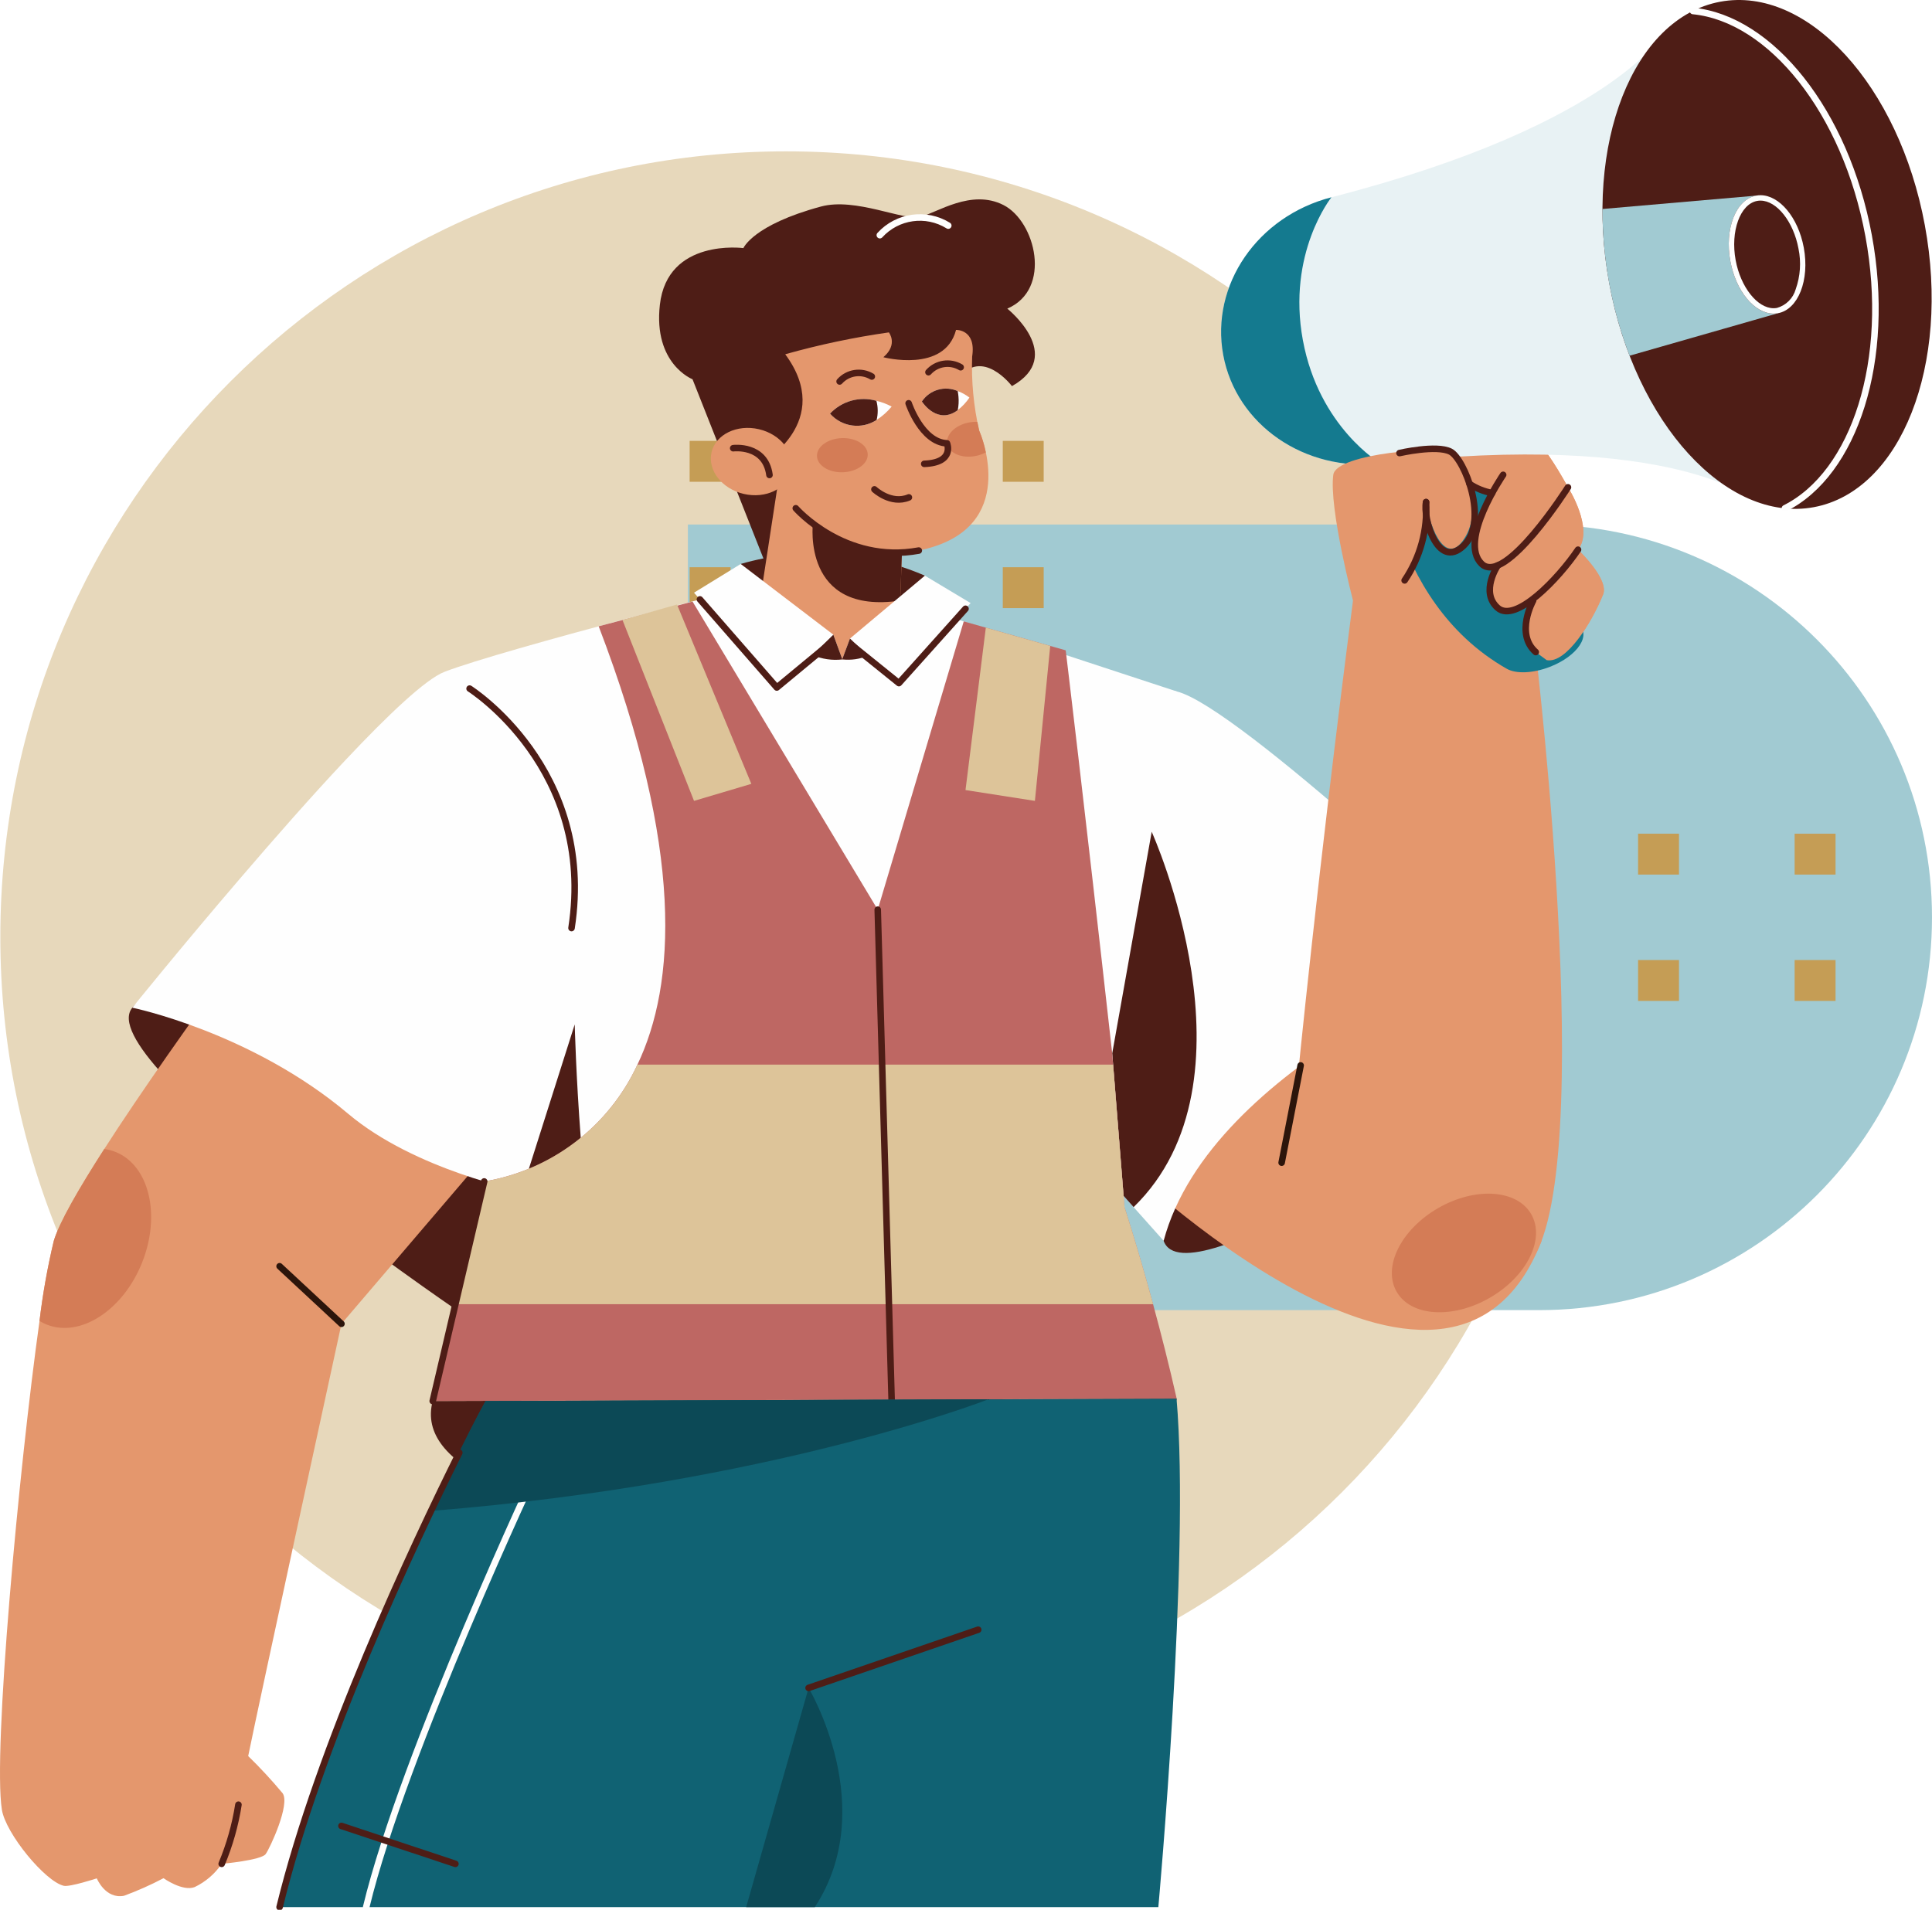
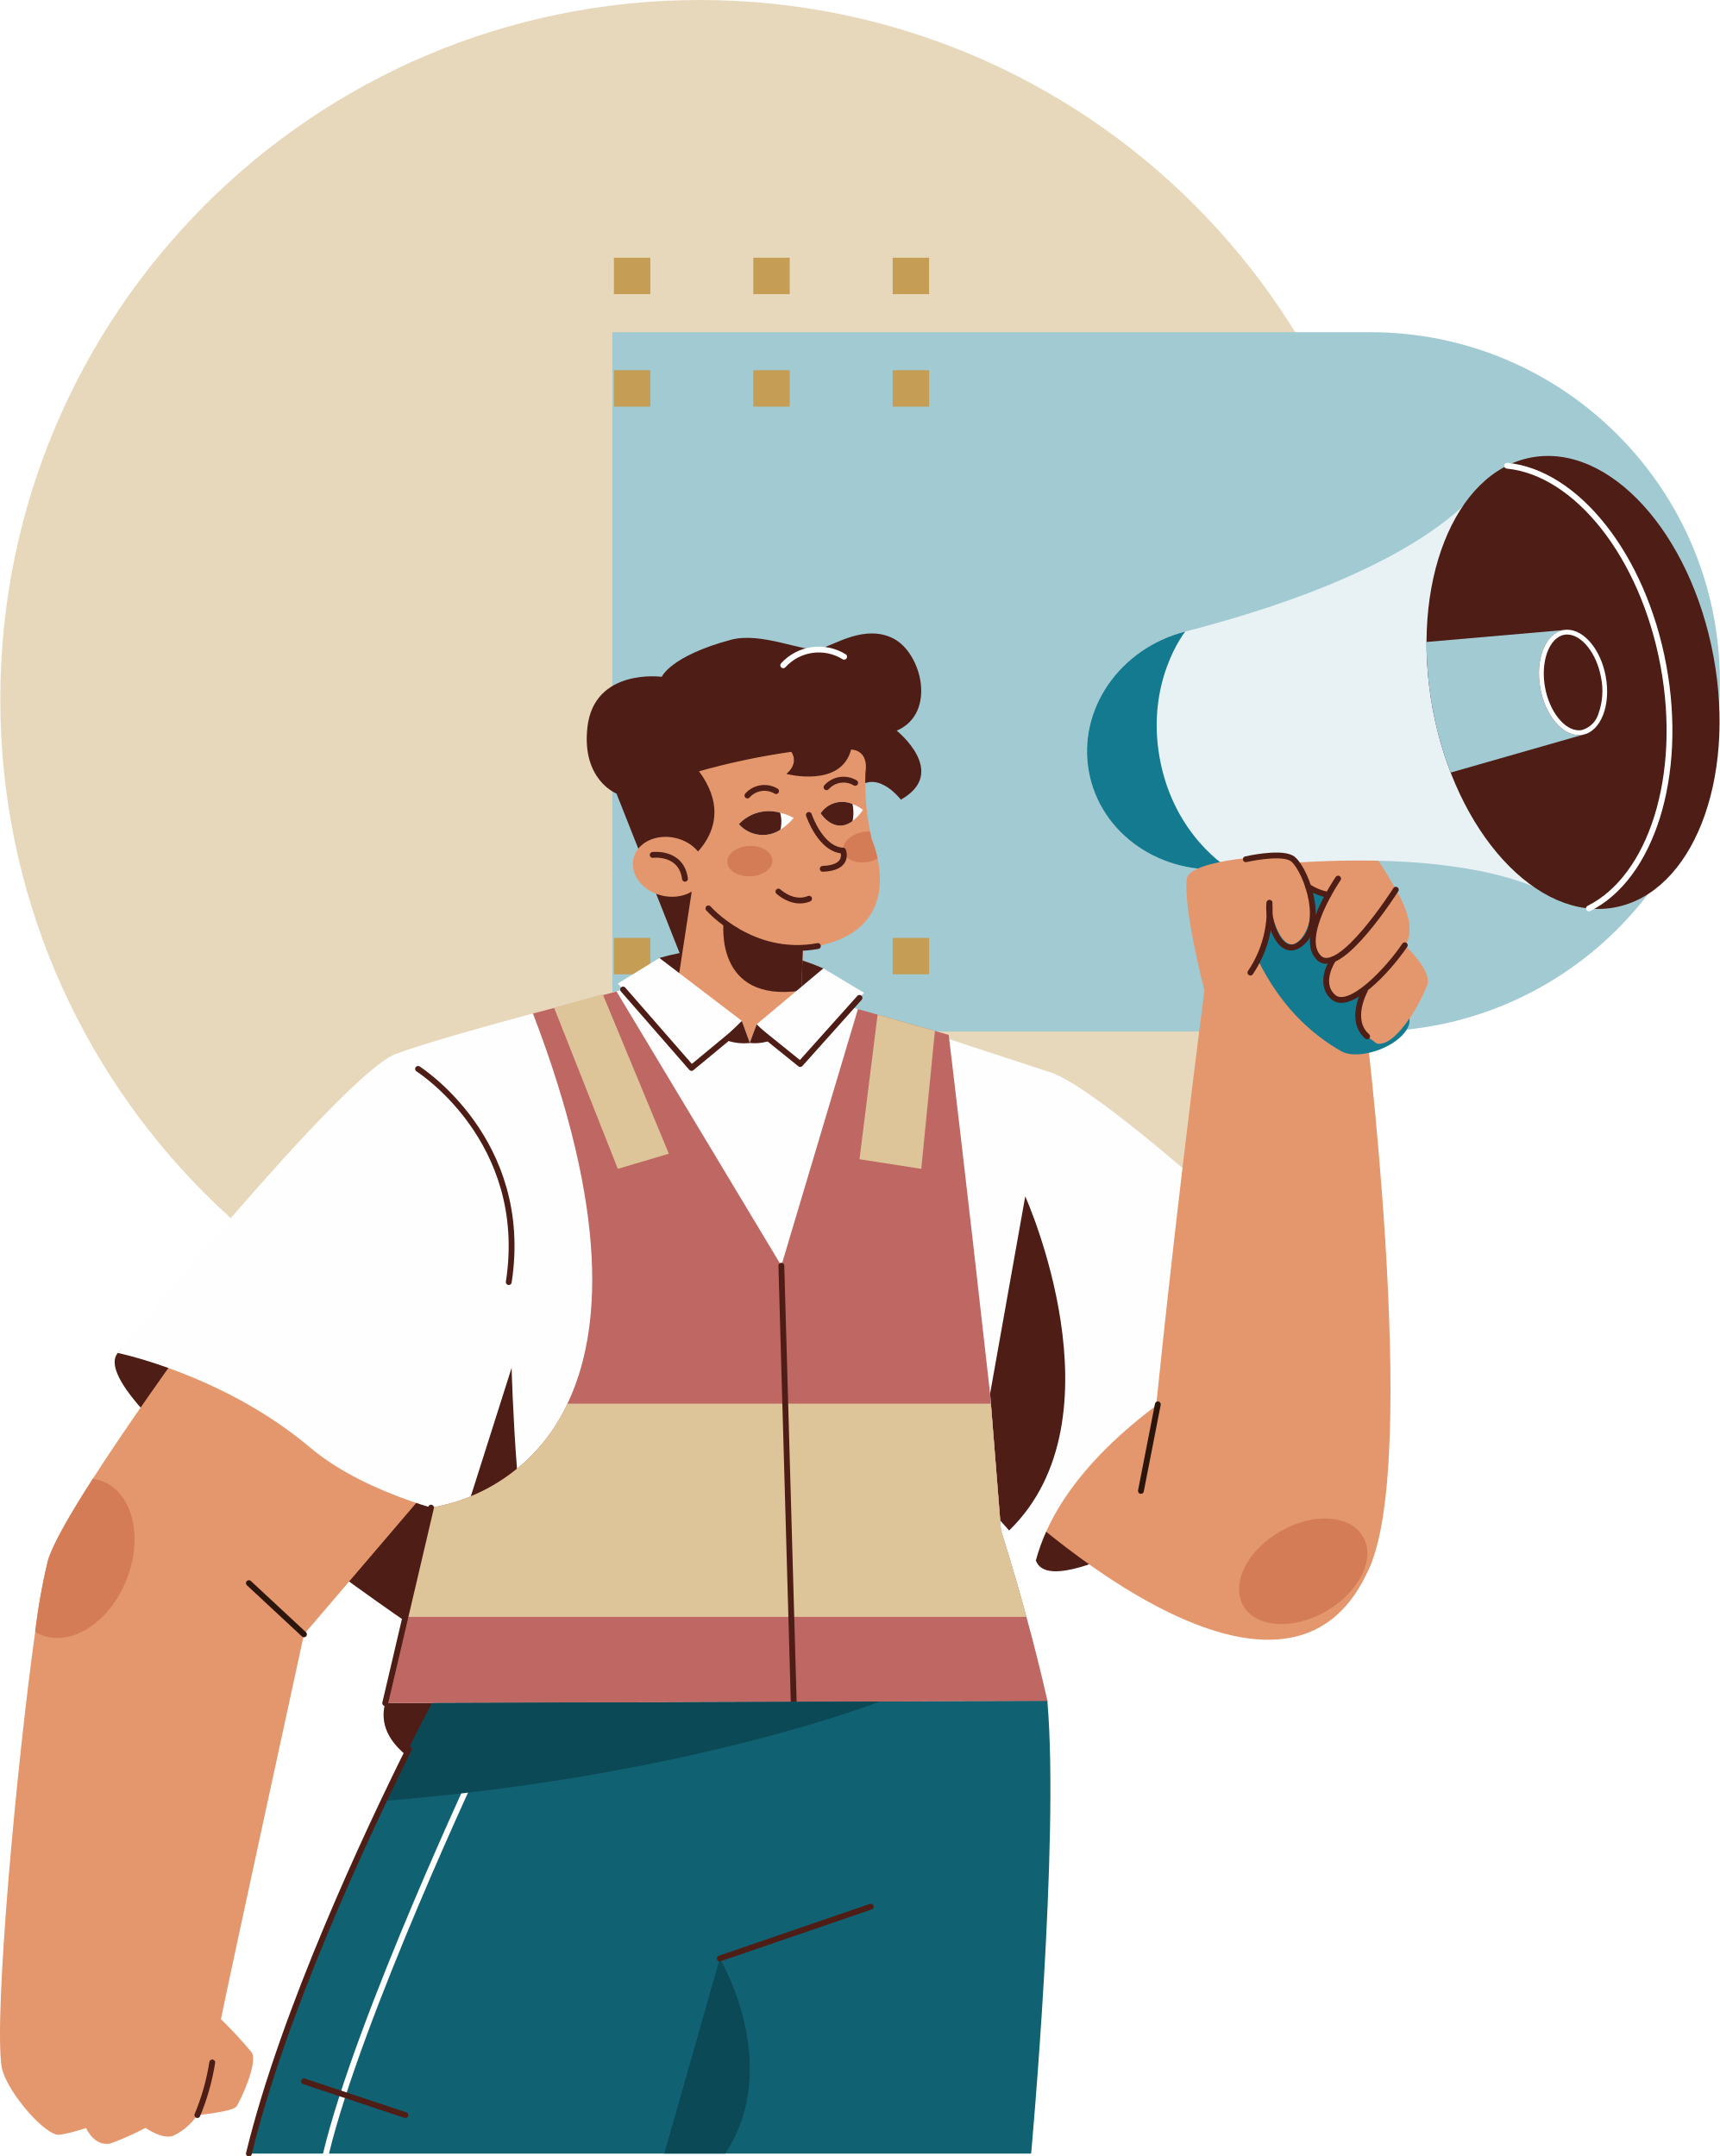
- <svg xmlns="http://www.w3.org/2000/svg" width="295.051" height="291.716" viewBox="0 0 295.051 291.716">
+ <svg xmlns="http://www.w3.org/2000/svg" width="295.051" height="369.952" viewBox="0 0 295.051 369.952">
  <defs>
    <clipPath id="clip-path">
      <rect id="Rectángulo_403019" data-name="Rectángulo 403019" width="295" height="291.716" fill="none" />
    </clipPath>
  </defs>
-   <g id="Grupo_1100834" data-name="Grupo 1100834" transform="translate(-705 -2217.441)">
-     <g id="Grupo_1100273" data-name="Grupo 1100273" transform="translate(0.32 -870.441)">
+   <g id="Grupo_1102853" data-name="Grupo 1102853" transform="translate(-705 -1624)">
+     <g id="Grupo_1100273" data-name="Grupo 1100273" transform="translate(0.32 -1487)">
      <circle id="Elipse_11542" data-name="Elipse 11542" cx="120" cy="120" r="120" transform="translate(704.73 3111)" fill="#e7d8bb" />
      <path id="Sustracción_7" data-name="Sustracción 7" d="M18234.73,11809h-130v-120h130a60,60,0,1,1,0,120Z" transform="translate(-17295 -8521)" fill="#a1cad2" />
      <g id="Grupo_1100270" data-name="Grupo 1100270" transform="translate(810 3180.771) rotate(-90)">
        <rect id="Rectángulo_401993" data-name="Rectángulo 401993" width="6.248" height="6.248" transform="translate(0 47.822)" fill="#c59d55" />
        <rect id="Rectángulo_401994" data-name="Rectángulo 401994" width="6.248" height="6.248" transform="translate(0 23.911)" fill="#c59d55" />
        <rect id="Rectángulo_401995" data-name="Rectángulo 401995" width="6.248" height="6.248" fill="#c59d55" />
        <rect id="Rectángulo_401996" data-name="Rectángulo 401996" width="6.247" height="6.248" transform="translate(19.299 47.822)" fill="#c59d55" />
        <rect id="Rectángulo_401997" data-name="Rectángulo 401997" width="6.248" height="6.248" transform="translate(19.299 23.911)" fill="#c59d55" />
        <rect id="Rectángulo_401998" data-name="Rectángulo 401998" width="6.248" height="6.248" transform="translate(19.299)" fill="#c59d55" />
      </g>
      <g id="Grupo_1100272" data-name="Grupo 1100272" transform="translate(930.932 3240.771) rotate(-90)">
        <rect id="Rectángulo_401993-2" data-name="Rectángulo 401993" width="6.248" height="6.248" transform="translate(0 47.822)" fill="#c59d55" />
        <rect id="Rectángulo_401994-2" data-name="Rectángulo 401994" width="6.248" height="6.248" transform="translate(0 23.911)" fill="#c59d55" />
        <rect id="Rectángulo_401995-2" data-name="Rectángulo 401995" width="6.248" height="6.248" fill="#c59d55" />
        <rect id="Rectángulo_401996-2" data-name="Rectángulo 401996" width="6.247" height="6.248" transform="translate(19.299 47.822)" fill="#c59d55" />
        <rect id="Rectángulo_401997-2" data-name="Rectángulo 401997" width="6.248" height="6.248" transform="translate(19.299 23.911)" fill="#c59d55" />
        <rect id="Rectángulo_401998-2" data-name="Rectángulo 401998" width="6.248" height="6.248" transform="translate(19.299)" fill="#c59d55" />
      </g>
      <g id="Grupo_1100271" data-name="Grupo 1100271" transform="translate(810 3297.481) rotate(-90)">
        <rect id="Rectángulo_401993-3" data-name="Rectángulo 401993" width="6.248" height="6.248" transform="translate(0 47.822)" fill="#c59d55" />
        <rect id="Rectángulo_401994-3" data-name="Rectángulo 401994" width="6.248" height="6.248" transform="translate(0 23.911)" fill="#c59d55" />
        <rect id="Rectángulo_401995-3" data-name="Rectángulo 401995" width="6.248" height="6.248" fill="#c59d55" />
        <rect id="Rectángulo_401996-3" data-name="Rectángulo 401996" width="6.247" height="6.248" transform="translate(19.299 47.822)" fill="#c59d55" />
        <rect id="Rectángulo_401997-3" data-name="Rectángulo 401997" width="6.248" height="6.248" transform="translate(19.299 23.911)" fill="#c59d55" />
        <rect id="Rectángulo_401998-3" data-name="Rectángulo 401998" width="6.248" height="6.248" transform="translate(19.299)" fill="#c59d55" />
      </g>
    </g>
-     <g id="Grupo_1100508" data-name="Grupo 1100508" transform="translate(705 2217.441)">
-       <g id="Grupo_1100507" data-name="Grupo 1100507" clip-path="url(#clip-path)">
+     <g id="Grupo_1100508" data-name="Grupo 1100508" transform="translate(705 1642.236)">
+       <g id="Grupo_1100507" data-name="Grupo 1100507" transform="translate(0 60)" clip-path="url(#clip-path)">
        <path id="Trazado_898281" data-name="Trazado 898281" d="M80.125,259.6c-5.367,20.268,69.729,24.519,107.689,24.873l5.937-25.232Z" transform="translate(-14.046 -45.601)" fill="#4e1d16" />
        <path id="Trazado_898282" data-name="Trazado 898282" d="M137.268,104.179a41.654,41.654,0,0,1,28.123,1.791v9.251H137.268Z" transform="translate(-24.145 -18.039)" fill="#4e1d16" />
        <path id="Trazado_898283" data-name="Trazado 898283" d="M215.5,222.218c3.33,9.392,45.856-19.905,45.856-19.905l-7.5-16.472S209,203.866,215.5,222.218" transform="translate(-37.793 -32.689)" fill="#4e1d16" />
        <path id="Trazado_898284" data-name="Trazado 898284" d="M207.321,207.791s50.37,49.168,64.577,12.466L260.7,174.7Z" transform="translate(-36.467 -30.729)" fill="#e4976d" />
        <path id="Trazado_898285" data-name="Trazado 898285" d="M211.34,128.095c9.5,2.321,49.59,40.354,49.59,40.354s-44.338,16.408-51.581,43.562l-29.48-33.055s12.239-55.559,31.47-50.861" transform="translate(-31.639 -22.482)" fill="#fefefe" />
        <path id="Trazado_898286" data-name="Trazado 898286" d="M207.523,154.171s17.135,38-2.763,57.33l-24.891-27.909Z" transform="translate(-31.638 -27.118)" fill="#4e1d16" />
        <path id="Trazado_898287" data-name="Trazado 898287" d="M24.408,186.249C17.8,194.084,73.82,232.355,73.82,232.355l10.06-18.088S35.169,173.5,24.408,186.249" transform="translate(-4.198 -32.326)" fill="#4e1d16" />
        <path id="Trazado_898288" data-name="Trazado 898288" d="M52.15,230.305s-12.76,58.606-14.246,66.03a74.594,74.594,0,0,1,5.256,5.677c1.191,1.674-1.907,8.327-2.579,9.285s-6.725,1.5-6.725,1.5a10.4,10.4,0,0,1-4.137,3.554c-1.844.708-4.746-1.361-4.746-1.361a49.9,49.9,0,0,1-6.035,2.686c-2.848.546-4.155-2.659-4.155-2.659s-4.128,1.343-5.033,1.137C6.9,315.506.86,308.154.287,304.528c-1.4-8.767,2.606-52.231,5.748-74.653A107.8,107.8,0,0,1,8.22,217.626c.824-2.767,3.77-7.9,7.7-14.013,11.416-17.783,31.152-43.85,31.152-43.85L85.729,191Z" transform="translate(0 -28.102)" fill="#e4976d" />
        <path id="Trazado_898289" data-name="Trazado 898289" d="M41.083,343.534a39.042,39.042,0,0,0,2.556-9.036" transform="translate(-7.226 -58.837)" fill="none" stroke="#4e1d16" stroke-linecap="round" stroke-linejoin="round" stroke-width="1" />
        <path id="Trazado_898290" data-name="Trazado 898290" d="M22.993,230.308c-2.9,7.28-9.429,11.524-14.578,9.474a6.936,6.936,0,0,1-1.093-.546,107.8,107.8,0,0,1,2.185-12.249c.824-2.767,3.77-7.9,7.7-14.014a6.765,6.765,0,0,1,1.71.439c5.149,2.05,6.975,9.616,4.074,16.9" transform="translate(-1.288 -37.461)" fill="#d47c56" />
        <line id="Línea_625" data-name="Línea 625" x1="9.447" y1="8.788" transform="translate(42.699 193.416)" fill="none" stroke="#2c150b" stroke-linecap="round" stroke-linejoin="round" stroke-width="1" />
        <path id="Trazado_898291" data-name="Trazado 898291" d="M184.018,124.629l-42.231-13.873-21-2.649s-39.473,10.022-48.6,13.532c-2.856,1.11-8.587,6.537-15.115,13.477-5.222,5.551-10.952,12.079-16.127,18.123-9.063,10.567-16.423,19.7-16.423,19.7s18.151,3.707,32.969,16.207C67.71,197.76,84,200.956,84,200.956l.037,20.264h93.429l-3.295-41.307Z" transform="translate(-4.314 -19.016)" fill="#fefefe" />
        <path id="Trazado_898292" data-name="Trazado 898292" d="M87.023,127.631s19.324,12.194,15.566,36.574" transform="translate(-15.307 -22.45)" fill="none" stroke="#4e1d16" stroke-linecap="round" stroke-linejoin="round" stroke-width="1" />
        <path id="Trazado_898293" data-name="Trazado 898293" d="M109.972,235.6H96.728l-.036-20.264,8.086-25.466s.77,31.581,5.193,45.729" transform="translate(-17.008 -33.398)" fill="#4e1d16" />
        <path id="Trazado_898294" data-name="Trazado 898294" d="M287.1,104.484c-1.71,4.253-5.606,10.575-8.605,10.02a2.648,2.648,0,0,1-1.675-1.236s10.347,86.133-2.2,94.586c-12.536,8.436-34.228-28.78-34.228-28.78s3.085-31.669,8.519-73.666c1.417-9.148,7.411-23.686,10.286-26.6a3.478,3.478,0,0,1,1.37-.968c2.668-.77,15.061,1.89,16.772,3.6,1.728,1.719,4.4,6.662,4.4,6.662s4.02,6.286,1.539,9.537c0,0,4.773,4.477,3.824,6.85" transform="translate(-42.285 -13.667)" fill="#e4976d" />
        <line id="Línea_626" data-name="Línea 626" x1="2.901" y2="14.854" transform="translate(195.73 162.74)" fill="none" stroke="#2c150b" stroke-linecap="round" stroke-linejoin="round" stroke-width="1" />
        <path id="Trazado_898295" data-name="Trazado 898295" d="M272.889,237.147c-5.673,3.276-12.042,2.866-14.225-.915s.647-9.5,6.32-12.776,12.043-2.866,14.226.914-.647,9.5-6.321,12.777" transform="translate(-45.369 -38.916)" fill="#d47c56" />
        <path id="Trazado_898296" data-name="Trazado 898296" d="M255.908,80.27s.522,24,19.21,34.654c1.43.816,4.021.692,6.531-.269,4.345-1.665,6.527-4.992,4.3-6.59-10.573-7.592-10.079-35.444-10.079-35.444Z" transform="translate(-45.013 -12.774)" fill="#147a8f" />
        <path id="Trazado_898297" data-name="Trazado 898297" d="M291.115,104.484c-1.71,4.253-5.606,10.575-8.605,10.02l-1.675-1.236c-3.2-2.8-.4-7.862-.4-7.862l-.08-.206c-2.1,1.6-4.111,2.4-5.337,1.308-2.722-2.427.026-6.483.026-6.483a2.127,2.127,0,0,1-2.472-.232c-2.408-2.337-.17-7.567,1.612-10.817a9.579,9.579,0,0,1-3.456-1.388s-1.37-3.9-2.919-4.934a6.058,6.058,0,0,0-3.071-.43s-.635-1.415-1.522-3.42a3.478,3.478,0,0,1,1.37-.968c2.668-.77,15.061,1.89,16.772,3.6,1.728,1.719,4.4,6.662,4.4,6.662s4.02,6.286,1.539,9.537c0,0,4.773,4.477,3.824,6.85" transform="translate(-46.298 -13.667)" fill="#e4976d" />
        <path id="Trazado_898298" data-name="Trazado 898298" d="M226.61,55.152h0c1.975,10.686,12.469,17.906,24.045,16.582,44.926-5.137,57.091,5.731,57.091,5.731l-6.669-36.078L294.406,5.308s-7.475,14.5-51.268,25.761c-11.285,2.9-18.5,13.4-16.528,24.083" transform="translate(-39.803 -0.934)" fill="#e8f2f4" />
        <path id="Trazado_898299" data-name="Trazado 898299" d="M238.775,58.4c-2.462-13.322,4.362-21.833,4.362-21.833-11.284,2.9-18.5,13.4-16.527,24.082s12.468,17.906,24.045,16.582c0,0-9.417-5.508-11.879-18.831" transform="translate(-39.803 -6.432)" fill="#147a8f" />
        <path id="Trazado_898300" data-name="Trazado 898300" d="M346.193,34.41c3.941,21.321-3.652,40.6-16.961,43.06S301.94,64.641,298,43.32,301.65,2.72,314.959.26s27.293,12.83,31.234,34.151" transform="translate(-52.234 0)" fill="#4e1d16" />
        <path id="Trazado_898301" data-name="Trazado 898301" d="M320.436,36.26,296.962,38.3A62.222,62.222,0,0,0,301.1,60.711l22.652-6.485Z" transform="translate(-52.235 -6.378)" fill="#a1cad2" />
        <path id="Trazado_898302" data-name="Trazado 898302" d="M327.773,78c10.659-5.328,16.289-22.671,12.782-41.643S325.589,3.2,313.73,2.035" transform="translate(-55.184 -0.358)" fill="none" stroke="#fefefe" stroke-linecap="round" stroke-linejoin="round" stroke-width="1" />
        <path id="Trazado_898303" data-name="Trazado 898303" d="M331.82,44.193c.917,4.961-.85,9.448-3.947,10.02s-6.351-2.985-7.268-7.947.85-9.448,3.947-10.02,6.351,2.987,7.268,7.947" transform="translate(-56.351 -6.365)" fill="#4e1d16" />
        <path id="Trazado_898304" data-name="Trazado 898304" d="M325.212,37.01c2.49,0,5.037,3.221,5.8,7.333a11.517,11.517,0,0,1-.424,6.2,4.138,4.138,0,0,1-2.861,2.856,2.793,2.793,0,0,1-.511.047c-2.49,0-5.037-3.221-5.8-7.333-.818-4.43.686-8.579,3.287-9.059a2.786,2.786,0,0,1,.511-.047m0-.824a3.658,3.658,0,0,0-.661.06c-3.1.573-4.864,5.059-3.947,10.02.852,4.609,3.721,8.007,6.608,8.007a3.643,3.643,0,0,0,.66-.06c3.1-.573,4.864-5.059,3.947-10.02-.852-4.609-3.722-8.007-6.608-8.007" transform="translate(-56.351 -6.365)" fill="#fefefe" />
        <path id="Trazado_898305" data-name="Trazado 898305" d="M250.072,106.405s-3.687-14.1-3.011-19.215c.443-3.351,16.665-4.383,17.89-3.541s5.152,8,2.343,12.905-5.367-.621-6.065-5.2c0,0,.768,16-11.158,15.046" transform="translate(-43.443 -14.665)" fill="#e4976d" />
        <path id="Trazado_898306" data-name="Trazado 898306" d="M277.629,88.007s-6.916,10.085-3.284,13.6c3.571,3.458,13.184-11.694,13.184-11.694" transform="translate(-48.071 -15.48)" fill="none" stroke="#4e1d16" stroke-linecap="round" stroke-linejoin="round" stroke-width="1" />
        <path id="Trazado_898307" data-name="Trazado 898307" d="M277.3,104.281s-2.748,4.056-.028,6.483,9.286-4.445,12.282-8.881" transform="translate(-48.56 -17.921)" fill="none" stroke="#4e1d16" stroke-linecap="round" stroke-linejoin="round" stroke-width="1" />
        <path id="Trazado_898308" data-name="Trazado 898308" d="M283.87,111.322s-2.8,5.053.4,7.861" transform="translate(-49.733 -19.581)" fill="none" stroke="#4e1d16" stroke-linecap="round" stroke-linejoin="round" stroke-width="1" />
        <path id="Trazado_898309" data-name="Trazado 898309" d="M275.781,91.087a9.413,9.413,0,0,1-3.452-1.389" transform="translate(-47.902 -15.778)" fill="none" stroke="#4e1d16" stroke-linecap="round" stroke-linejoin="round" stroke-width="1" />
        <path id="Trazado_898310" data-name="Trazado 898310" d="M259.345,83.836s5.659-1.306,7.781-.219,5.948,10.614,2,14.383-6.23-4.25-5.718-6.673" transform="translate(-45.618 -14.632)" fill="none" stroke="#4e1d16" stroke-linecap="round" stroke-linejoin="round" stroke-width="1" />
        <path id="Trazado_898311" data-name="Trazado 898311" d="M260.3,105.025a19.241,19.241,0,0,0,3.269-11.96" transform="translate(-45.787 -16.37)" fill="none" stroke="#4e1d16" stroke-linecap="round" stroke-linejoin="round" stroke-width="1" />
        <path id="Trazado_898312" data-name="Trazado 898312" d="M138.407,92.642,127.246,64.433s-6-2.328-4.989-11.363C123.4,42.847,135.015,44.4,135.015,44.4s1.465-3.546,11.844-6.35c5.3-1.43,12.629,2.216,15.17,1.584s7.776-4.318,12.7-1.815,7.462,12.882.589,15.824c0,0,9,7.185.71,11.837,0,0-4.571-6.054-8.257-1.082Z" transform="translate(-21.485 -6.502)" fill="#4e1d16" />
        <path id="Trazado_898313" data-name="Trazado 898313" d="M163.046,43.007a8.249,8.249,0,0,1,10.45-1.464" transform="translate(-28.679 -7.085)" fill="none" stroke="#fefefe" stroke-linecap="round" stroke-linejoin="round" stroke-width="1" />
        <path id="Trazado_898314" data-name="Trazado 898314" d="M144,86.966l-2.668,17.422s0,11.633,12.172,11.633c3.783,0,8.638-2.952,8.731-6.319l.691-18.647Z" transform="translate(-24.86 -15.297)" fill="#e4976d" />
        <path id="Trazado_898315" data-name="Trazado 898315" d="M150.628,95.54s-1.721,13.99,13.33,11.769l.592-15.983L151.5,88.507Z" transform="translate(-26.485 -15.568)" fill="#4e1d16" />
        <path id="Trazado_898316" data-name="Trazado 898316" d="M173.3,65.218a43.678,43.678,0,0,0,1.066,11.294s6.129,13.721-7.114,17.8c-16.847,5.193-26.072-12.844-26.072-12.844s11.168-6.319,3.574-16.6a121.3,121.3,0,0,1,15.827-3.34s1.453,1.826-.84,3.792c0,0,9.362,2.471,11.1-4.173,0,0,3.109-.116,2.459,4.071" transform="translate(-24.834 -10.756)" fill="#e4976d" />
        <path id="Trazado_898317" data-name="Trazado 898317" d="M143.991,85.876c-.64,2.729-3.878,4.3-7.235,3.518s-5.559-3.636-4.92-6.365,3.878-4.3,7.235-3.519,5.559,3.636,4.92,6.365" transform="translate(-23.17 -13.95)" fill="#e4976d" />
        <path id="Trazado_898318" data-name="Trazado 898318" d="M135.872,83.069s4.9-.63,5.541,4.091" transform="translate(-23.899 -14.607)" fill="none" stroke="#4e1d16" stroke-linecap="round" stroke-linejoin="round" stroke-width="1" />
        <path id="Trazado_898319" data-name="Trazado 898319" d="M159.148,83.665c.054,1.441-1.638,2.673-3.779,2.753s-3.919-1.024-3.972-2.464,1.638-2.673,3.779-2.753,3.919,1.024,3.972,2.464" transform="translate(-26.63 -14.282)" fill="#d47c56" />
        <path id="Trazado_898320" data-name="Trazado 898320" d="M181.426,82.854a5.519,5.519,0,0,1-1.6.555c-2.1.4-4.022-.434-4.285-1.85s1.223-2.89,3.333-3.281a5.6,5.6,0,0,1,1.253-.087c.084.431.175.876.28,1.32a17.979,17.979,0,0,1,1.02,3.343" transform="translate(-30.871 -13.753)" fill="#d47c56" />
        <path id="Trazado_898321" data-name="Trazado 898321" d="M168.383,74.748s1.991,5.96,5.858,6.118c0,0,1.227,2.956-3.476,3.132" transform="translate(-29.618 -13.148)" fill="none" stroke="#4e1d16" stroke-linecap="round" stroke-linejoin="round" stroke-width="1" />
        <path id="Trazado_898322" data-name="Trazado 898322" d="M153.815,76.194l.007.006s0,0,.006.007a5.479,5.479,0,0,0,7.107.948,10.214,10.214,0,0,0,2.293-2.038,9.566,9.566,0,0,0-2.331-.88,7.018,7.018,0,0,0-7.072,1.95s0,.007-.01.008" transform="translate(-27.056 -13.014)" fill="#fefefe" />
        <path id="Trazado_898323" data-name="Trazado 898323" d="M153.822,76.2s0,0,.006.006a5.48,5.48,0,0,0,7.108.949,5.916,5.916,0,0,0-.038-2.918,7.016,7.016,0,0,0-7.072,1.95.027.027,0,0,0,0,.014" transform="translate(-27.057 -13.014)" fill="#4e1d16" />
        <path id="Trazado_898324" data-name="Trazado 898324" d="M170.838,73.989l0,.007s0,0,0,.007c.144.219,2.42,3.587,5.475,1.31A8.206,8.206,0,0,0,178.1,73.4a7.029,7.029,0,0,0-1.792-1,4.434,4.434,0,0,0-5.466,1.582s0,.007-.007.007" transform="translate(-30.05 -12.671)" fill="#fefefe" />
        <path id="Trazado_898325" data-name="Trazado 898325" d="M170.844,74s0,0,0,.007c.143.219,2.42,3.587,5.475,1.31a7.253,7.253,0,0,0,.11-2.045,7.689,7.689,0,0,0-.121-.868,4.433,4.433,0,0,0-5.465,1.582.027.027,0,0,0,0,.014" transform="translate(-30.051 -12.671)" fill="#4e1d16" />
        <path id="Trazado_898326" data-name="Trazado 898326" d="M147.47,94.205s7.458,8.548,18.785,6.461" transform="translate(-25.94 -16.57)" fill="none" stroke="#4e1d16" stroke-linecap="round" stroke-linejoin="round" stroke-width="1" />
        <path id="Trazado_898327" data-name="Trazado 898327" d="M155.592,70.423a3.908,3.908,0,0,1,4.916-.754" transform="translate(-27.368 -12.156)" fill="none" stroke="#4e1d16" stroke-linecap="round" stroke-linejoin="round" stroke-width="1" />
        <path id="Trazado_898328" data-name="Trazado 898328" d="M172.057,68.705a3.908,3.908,0,0,1,4.916-.754" transform="translate(-30.264 -11.854)" fill="none" stroke="#4e1d16" stroke-linecap="round" stroke-linejoin="round" stroke-width="1" />
        <path id="Trazado_898329" data-name="Trazado 898329" d="M162.043,90.705s2.519,2.378,5.264,1.226" transform="translate(-28.503 -15.955)" fill="none" stroke="#4e1d16" stroke-linecap="round" stroke-linejoin="round" stroke-width="1" />
        <path id="Trazado_898330" data-name="Trazado 898330" d="M193.81,233.259l-113.622.359,3.465-14.793,4.4-18.751a31.461,31.461,0,0,0,23.4-17.846c5.83-12.213,7.2-32.683-5.919-66.952l14.336-3.779L148.15,158.56l13.137-44.035,15.571,4.423s2.731,22.476,7.1,61.561l.134,1.719L185.831,204s1.988,6.08,4.369,14.829c1.173,4.307,2.436,9.25,3.609,14.434" transform="translate(-14.105 -19.612)" fill="#be6763" />
        <path id="Trazado_898331" data-name="Trazado 898331" d="M190.94,233.922H84.393l4.4-18.751a31.461,31.461,0,0,0,23.4-17.846h72.647l1.737,21.769s1.988,6.079,4.369,14.828" transform="translate(-14.844 -34.709)" fill="#ddc499" />
        <line id="Línea_627" data-name="Línea 627" x2="2.127" y2="75.057" transform="translate(134.045 138.948)" fill="none" stroke="#4e1d16" stroke-linecap="round" stroke-linejoin="round" stroke-width="1" />
        <line id="Línea_628" data-name="Línea 628" x1="7.862" y2="33.543" transform="translate(66.083 180.462)" fill="none" stroke="#4e1d16" stroke-linecap="round" stroke-linejoin="round" stroke-width="1" />
        <path id="Trazado_898332" data-name="Trazado 898332" d="M115.356,114.414l10.925,27.627,8.753-2.6-11.351-27.395Z" transform="translate(-20.291 -19.709)" fill="#ddc499" />
        <path id="Trazado_898333" data-name="Trazado 898333" d="M182.026,116.333l-3.105,24.809,10.6,1.653,2.341-23.667Z" transform="translate(-31.472 -20.463)" fill="#ddc499" />
        <path id="Trazado_898334" data-name="Trazado 898334" d="M151.265,119.109l-1.375-3.779-14.145-10.8-7.133,4.386L141.255,123.4l5.451-4.964a9.41,9.41,0,0,0,4.559.669" transform="translate(-22.622 -18.386)" fill="#fefefe" />
        <path id="Trazado_898335" data-name="Trazado 898335" d="M150.568,120.746l3.184-3.109,1.375,3.779a8.829,8.829,0,0,1-4.559-.669" transform="translate(-26.484 -20.692)" fill="#4e1d16" />
        <path id="Trazado_898336" data-name="Trazado 898336" d="M129.707,111.1l11.742,13.458,8.131-6.729" transform="translate(-22.815 -19.543)" fill="none" stroke="#4e1d16" stroke-linecap="round" stroke-linejoin="round" stroke-width="1" />
        <path id="Trazado_898337" data-name="Trazado 898337" d="M156.068,119.488l1.19-3.188,11.439-9.6,6.985,4.185-10.947,12.226-4.72-4.187a8.338,8.338,0,0,1-3.947.565" transform="translate(-27.452 -18.768)" fill="#fefefe" />
        <path id="Trazado_898338" data-name="Trazado 898338" d="M160.015,120.973l-2.757-2.624-1.19,3.188a7.833,7.833,0,0,0,3.947-.565" transform="translate(-27.452 -20.817)" fill="#4e1d16" />
        <path id="Trazado_898339" data-name="Trazado 898339" d="M175.248,112.836l-10.167,11.354-7.041-5.677" transform="translate(-27.799 -19.848)" fill="none" stroke="#4e1d16" stroke-linecap="round" stroke-linejoin="round" stroke-width="1" />
        <path id="Trazado_898340" data-name="Trazado 898340" d="M83.277,259.606s-23.367,44.046-31.464,77.3h134.2s4.88-53.542,2.78-77.659Z" transform="translate(-9.114 -45.601)" fill="#106273" />
        <path id="Trazado_898341" data-name="Trazado 898341" d="M138.278,346.334l9.531-33.479s10.929,18.246.953,33.479Z" transform="translate(-24.323 -55.03)" fill="#0c4956" />
        <line id="Línea_629" data-name="Línea 629" y1="8.893" x2="25.902" transform="translate(123.486 248.931)" fill="none" stroke="#4e1d16" stroke-linecap="round" stroke-linejoin="round" stroke-width="1" />
        <path id="Trazado_898342" data-name="Trazado 898342" d="M94.311,271.379s-20.782,44.162-26.45,67.66" transform="translate(-11.937 -47.735)" fill="none" stroke="#fefefe" stroke-linecap="round" stroke-linejoin="round" stroke-width="1" />
        <path id="Trazado_898343" data-name="Trazado 898343" d="M165,259.356s-32.756,12.863-85.146,17.054c0,0,5.91-12.637,8.357-16.784Z" transform="translate(-14.046 -45.62)" fill="#0c4956" />
        <path id="Trazado_898344" data-name="Trazado 898344" d="M79.257,269.256c-7.044,14.171-21.441,44.756-27.444,69.409" transform="translate(-9.114 -47.361)" fill="none" stroke="#4e1d16" stroke-linecap="round" stroke-linejoin="round" stroke-width="1" />
        <line id="Línea_630" data-name="Línea 630" x2="17.403" y2="5.791" transform="translate(52.146 278.906)" fill="none" stroke="#4e1d16" stroke-linecap="round" stroke-linejoin="round" stroke-width="1" />
      </g>
    </g>
  </g>
</svg>
